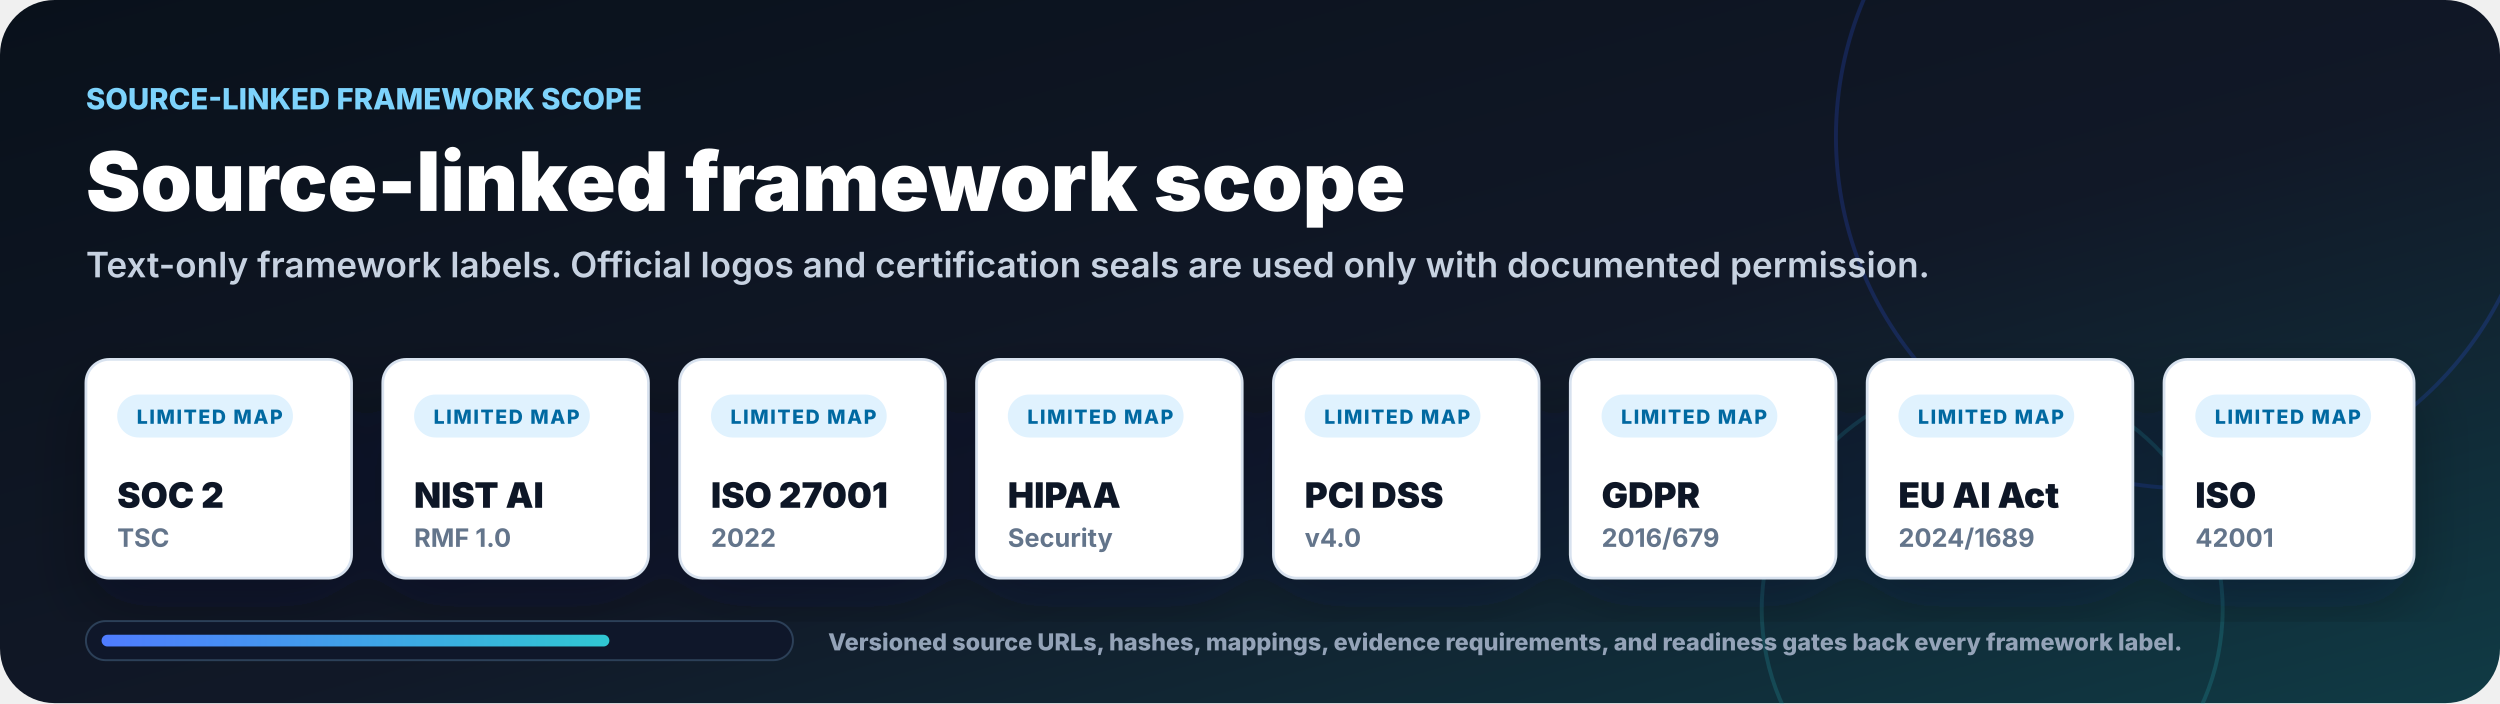
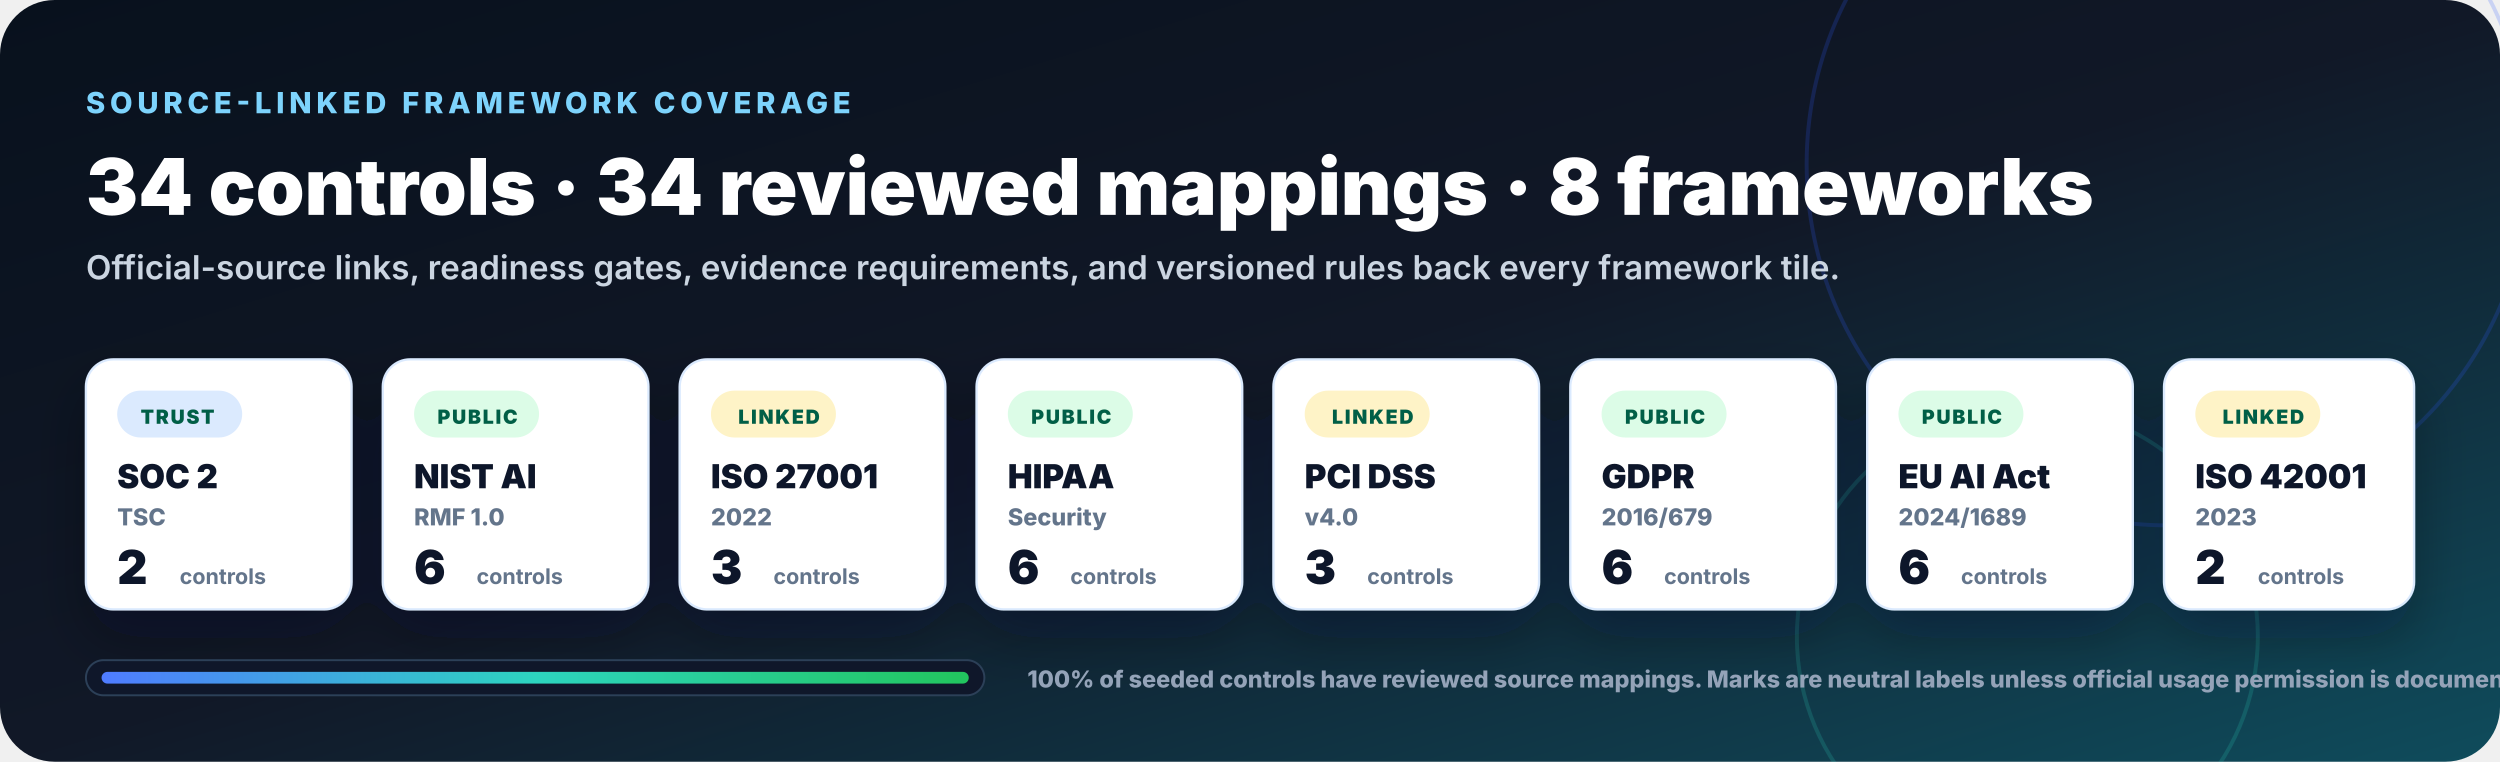
- <svg xmlns="http://www.w3.org/2000/svg" width="1280" height="360" viewBox="0 0 1280 360" role="img" aria-labelledby="title desc">
+ <svg xmlns="http://www.w3.org/2000/svg" width="1280" height="390" viewBox="0 0 1280 390" role="img" aria-labelledby="title desc">
  <defs>
    <linearGradient id="bg" x1="0" y1="0" x2="1" y2="1">
-       <stop offset="0" stop-color="#09111b" />
-       <stop offset=".55" stop-color="#111827" />
-       <stop offset="1" stop-color="#103b45" />
+       <stop offset="0" stop-color="#08111d" />
+       <stop offset=".5" stop-color="#111827" />
+       <stop offset="1" stop-color="#0f4c5c" />
    </linearGradient>
    <linearGradient id="accent" x1="0" y1="0" x2="1" y2="0">
      <stop offset="0" stop-color="#4f7cff" />
-       <stop offset="1" stop-color="#30c7d2" />
+       <stop offset=".5" stop-color="#2dd4bf" />
+       <stop offset="1" stop-color="#22c55e" />
    </linearGradient>
-     <filter id="shadow" x="-20%" y="-20%" width="140%" height="140%">
-       <feDropShadow dx="0" dy="14" stdDeviation="16" flood-color="#020617" flood-opacity=".28" />
+     <filter id="shadow" x="-20%" y="-20%" width="140%" height="150%">
+       <feDropShadow dx="0" dy="14" stdDeviation="14" flood-color="#020617" flood-opacity=".30" />
    </filter>
-     <style>.eyebrow{font:800 15px Inter,Arial,sans-serif;fill:#7dd3fc}.title{font:900 42px Inter,Arial,sans-serif;fill:#fff}.sub{font:600 18px Inter,Arial,sans-serif;fill:#c7d2e1}.card{fill:#fff;stroke:#d8e2ef;stroke-width:1.4}.name{font:900 18px Inter,Arial,sans-serif;fill:#111827}.meta{font:700 13px Inter,Arial,sans-serif;fill:#64748b}.status{font:800 10px Inter,Arial,sans-serif;fill:#0369a1;letter-spacing:.8px}</style>
+     <style>
+       .eyebrow{font:800 15px Inter,Arial,sans-serif;letter-spacing:2.4px;fill:#7dd3fc}
+       .title{font:900 40px Inter,Arial,sans-serif;fill:#fff}
+       .sub{font:600 17px Inter,Arial,sans-serif;fill:#cbd5e1}
+       .tile{fill:#fff;stroke:#dbeafe;stroke-width:1.2}
+       .mark{font:900 17px Inter,Arial,sans-serif;fill:#0f172a}
+       .meta{font:800 12px Inter,Arial,sans-serif;fill:#64748b}
+       .small{font:700 11px Inter,Arial,sans-serif;fill:#64748b}
+       .num{font:900 24px Inter,Arial,sans-serif;fill:#0f172a}
+       .pill{font:900 10px Inter,Arial,sans-serif;letter-spacing:.9px;fill:#065f46}
+       .foot{font:800 12px Inter,Arial,sans-serif;fill:#94a3b8}
+     </style>
  </defs>
-   <rect width="1280" height="360" rx="28" fill="url(#bg)" />
-   <circle cx="1120" cy="70" r="180" fill="none" stroke="#315dff" stroke-opacity=".20" stroke-width="2" />
-   <circle cx="1020" cy="312" r="118" fill="none" stroke="#30c7d2" stroke-opacity=".18" stroke-width="2" />
-   <text x="44" y="56" class="eyebrow">SOURCE-LINKED FRAMEWORK SCOPE</text>
-   <text x="44" y="108" class="title">Source-linked framework scope</text>
-   <text x="44" y="142" class="sub">Text-only framework labels. Official logos and certification seals are used only with documented permission.</text>
+   <rect width="1280" height="390" rx="28" fill="url(#bg)" />
+   <circle cx="1110" cy="84" r="185" fill="none" stroke="#315dff" stroke-opacity=".20" stroke-width="2" />
+   <circle cx="1038" cy="326" r="118" fill="none" stroke="#2dd4bf" stroke-opacity=".18" stroke-width="2" />
+   <text x="44" y="58" class="eyebrow">SOURCE-LINKED FRAMEWORK COVERAGE</text>
+   <text x="44" y="110" class="title">34 controls · 34 reviewed mappings · 8 frameworks</text>
+   <text x="44" y="143" class="sub">Official-source links, readiness gates, evidence requirements, and versioned rules back every framework tile.</text>
  <g filter="url(#shadow)">
    <g transform="translate(44 184)">
-       <rect class="card" width="136" height="112" rx="12" />
-       <rect x="16" y="18" width="90" height="22" rx="11" fill="#e0f2fe" />
-       <text x="26" y="33" class="status">LIMITED MAP</text>
-       <text x="16" y="76" class="name">SOC 2</text>
-       <text x="16" y="96" class="meta">TSC</text>
+       <rect class="tile" width="136" height="128" rx="14" />
+       <rect x="16" y="16" width="64" height="24" rx="12" fill="#dbeafe" />
+       <text x="28" y="33" class="pill" fill="#1d4ed8">TRUST</text>
+       <text x="16" y="66" class="mark">SOC 2</text>
+       <text x="16" y="85" class="meta">TSC</text>
+       <text x="16" y="115" class="num">2</text>
+       <text x="48" y="115" class="small">controls</text>
    </g>
    <g transform="translate(196 184)">
-       <rect class="card" width="136" height="112" rx="12" />
-       <rect x="16" y="18" width="90" height="22" rx="11" fill="#e0f2fe" />
-       <text x="26" y="33" class="status">LIMITED MAP</text>
-       <text x="16" y="76" class="name">NIST AI</text>
-       <text x="16" y="96" class="meta">RMF 1.0</text>
+       <rect class="tile" width="136" height="128" rx="14" />
+       <rect x="16" y="16" width="64" height="24" rx="12" fill="#dcfce7" />
+       <text x="28" y="33" class="pill">PUBLIC</text>
+       <text x="16" y="66" class="mark">NIST AI</text>
+       <text x="16" y="85" class="meta">RMF 1.0</text>
+       <text x="16" y="115" class="num">6</text>
+       <text x="48" y="115" class="small">controls</text>
    </g>
    <g transform="translate(348 184)">
-       <rect class="card" width="136" height="112" rx="12" />
-       <rect x="16" y="18" width="90" height="22" rx="11" fill="#e0f2fe" />
-       <text x="26" y="33" class="status">LIMITED MAP</text>
-       <text x="16" y="76" class="name">ISO 27001</text>
-       <text x="16" y="96" class="meta">2022</text>
+       <rect class="tile" width="136" height="128" rx="14" />
+       <rect x="16" y="16" width="64" height="24" rx="12" fill="#fef3c7" />
+       <text x="30" y="33" class="pill" fill="#92400e">LINKED</text>
+       <text x="16" y="66" class="mark">ISO 27001</text>
+       <text x="16" y="85" class="meta">2022</text>
+       <text x="16" y="115" class="num">3</text>
+       <text x="48" y="115" class="small">controls</text>
    </g>
    <g transform="translate(500 184)">
-       <rect class="card" width="136" height="112" rx="12" />
-       <rect x="16" y="18" width="90" height="22" rx="11" fill="#e0f2fe" />
-       <text x="26" y="33" class="status">LIMITED MAP</text>
-       <text x="16" y="76" class="name">HIPAA</text>
-       <text x="16" y="96" class="meta">Security</text>
+       <rect class="tile" width="136" height="128" rx="14" />
+       <rect x="16" y="16" width="64" height="24" rx="12" fill="#dcfce7" />
+       <text x="28" y="33" class="pill">PUBLIC</text>
+       <text x="16" y="66" class="mark">HIPAA</text>
+       <text x="16" y="85" class="meta">Security</text>
+       <text x="16" y="115" class="num">6</text>
+       <text x="48" y="115" class="small">controls</text>
    </g>
    <g transform="translate(652 184)">
-       <rect class="card" width="136" height="112" rx="12" />
-       <rect x="16" y="18" width="90" height="22" rx="11" fill="#e0f2fe" />
-       <text x="26" y="33" class="status">LIMITED MAP</text>
-       <text x="16" y="76" class="name">PCI DSS</text>
-       <text x="16" y="96" class="meta">v4.0</text>
+       <rect class="tile" width="136" height="128" rx="14" />
+       <rect x="16" y="16" width="64" height="24" rx="12" fill="#fef3c7" />
+       <text x="30" y="33" class="pill" fill="#92400e">LINKED</text>
+       <text x="16" y="66" class="mark">PCI DSS</text>
+       <text x="16" y="85" class="meta">v4.0</text>
+       <text x="16" y="115" class="num">3</text>
+       <text x="48" y="115" class="small">controls</text>
    </g>
    <g transform="translate(804 184)">
-       <rect class="card" width="136" height="112" rx="12" />
-       <rect x="16" y="18" width="90" height="22" rx="11" fill="#e0f2fe" />
-       <text x="26" y="33" class="status">LIMITED MAP</text>
-       <text x="16" y="76" class="name">GDPR</text>
-       <text x="16" y="96" class="meta">2016/679</text>
+       <rect class="tile" width="136" height="128" rx="14" />
+       <rect x="16" y="16" width="64" height="24" rx="12" fill="#dcfce7" />
+       <text x="28" y="33" class="pill">PUBLIC</text>
+       <text x="16" y="66" class="mark">GDPR</text>
+       <text x="16" y="85" class="meta">2016/679</text>
+       <text x="16" y="115" class="num">6</text>
+       <text x="48" y="115" class="small">controls</text>
    </g>
    <g transform="translate(956 184)">
-       <rect class="card" width="136" height="112" rx="12" />
-       <rect x="16" y="18" width="90" height="22" rx="11" fill="#e0f2fe" />
-       <text x="26" y="33" class="status">LIMITED MAP</text>
-       <text x="16" y="76" class="name">EU AI Act</text>
-       <text x="16" y="96" class="meta">2024/1689</text>
+       <rect class="tile" width="136" height="128" rx="14" />
+       <rect x="16" y="16" width="64" height="24" rx="12" fill="#dcfce7" />
+       <text x="28" y="33" class="pill">PUBLIC</text>
+       <text x="16" y="66" class="mark">EU AI Act</text>
+       <text x="16" y="85" class="meta">2024/1689</text>
+       <text x="16" y="115" class="num">6</text>
+       <text x="48" y="115" class="small">controls</text>
    </g>
    <g transform="translate(1108 184)">
-       <rect class="card" width="128" height="112" rx="12" />
-       <rect x="16" y="18" width="90" height="22" rx="11" fill="#e0f2fe" />
-       <text x="26" y="33" class="status">LIMITED MAP</text>
-       <text x="16" y="76" class="name">ISO</text>
-       <text x="16" y="96" class="meta">42001</text>
+       <rect class="tile" width="128" height="128" rx="14" />
+       <rect x="16" y="16" width="64" height="24" rx="12" fill="#fef3c7" />
+       <text x="30" y="33" class="pill" fill="#92400e">LINKED</text>
+       <text x="16" y="66" class="mark">ISO 42001</text>
+       <text x="16" y="85" class="meta">2023</text>
+       <text x="16" y="115" class="num">2</text>
+       <text x="48" y="115" class="small">controls</text>
    </g>
  </g>
-   <rect x="44" y="318" width="362" height="20" rx="10" fill="#0f172a" stroke="#2c4058" />
-   <rect x="52" y="325" width="260" height="6" rx="3" fill="url(#accent)" />
-   <text x="424" y="333" font-family="Inter,Arial,sans-serif" font-size="12" font-weight="800" fill="#94a3b8">Versioned source URLs, hashes, mappings, evidence requirements, and readiness gates back every framework label.</text>
+   <rect x="44" y="338" width="460" height="18" rx="9" fill="#0f172a" stroke="#2c4058" />
+   <rect x="52" y="344" width="444" height="6" rx="3" fill="url(#accent)" />
+   <text x="526" y="352" class="foot">100% of seeded controls have reviewed source mappings. Marks are neutral labels unless official usage permission is documented.</text>
</svg>
